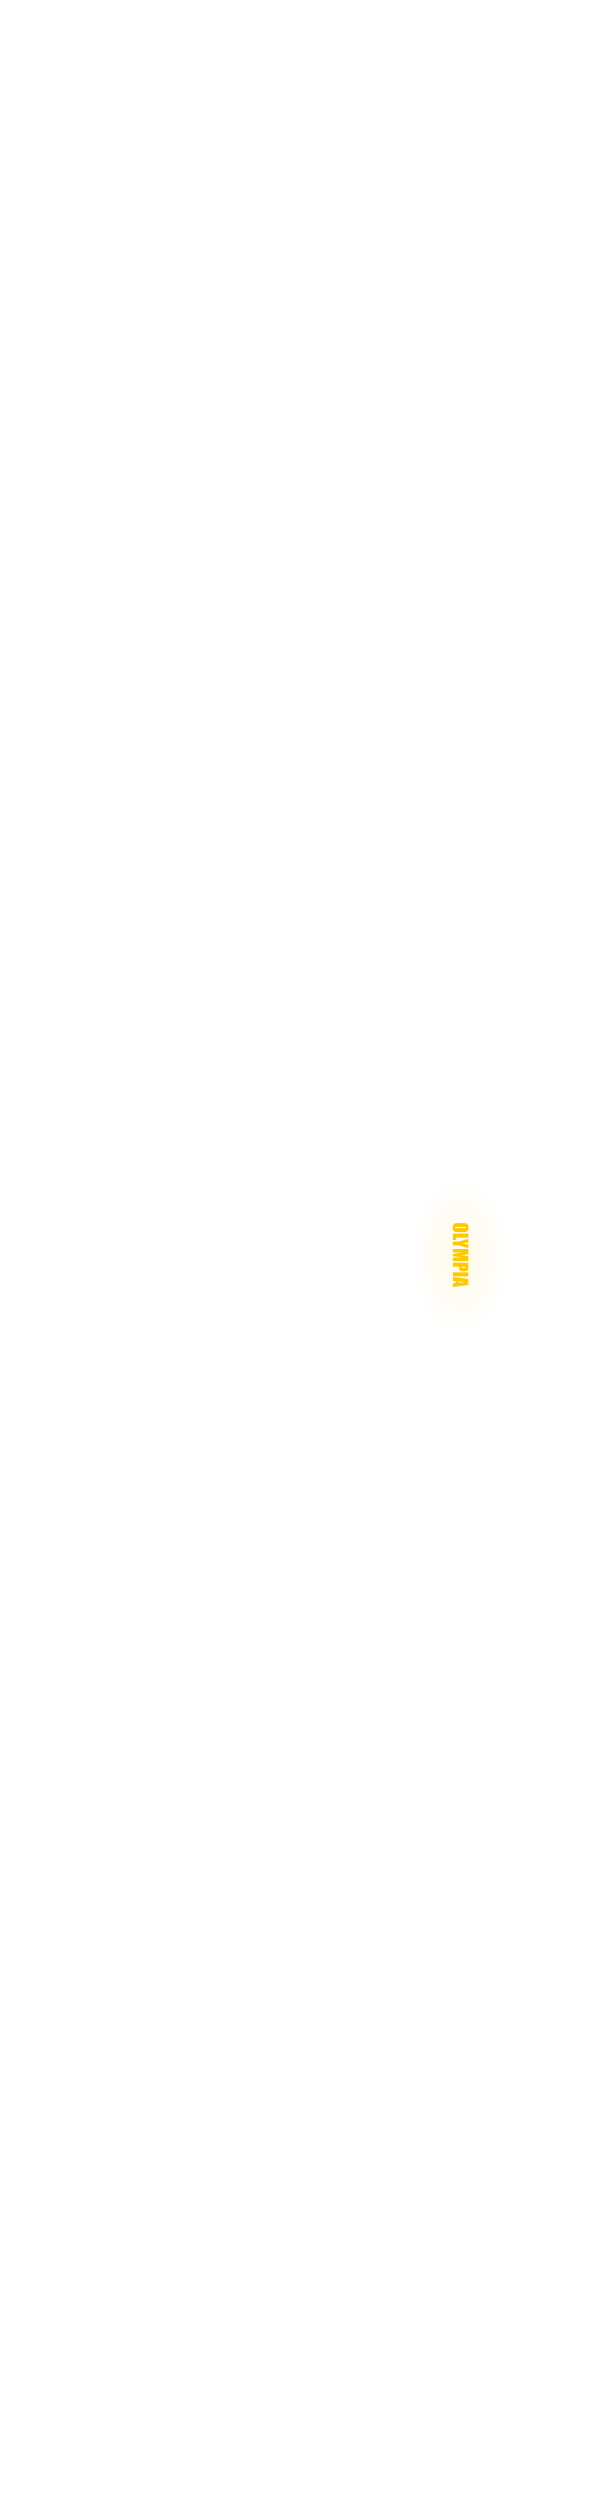
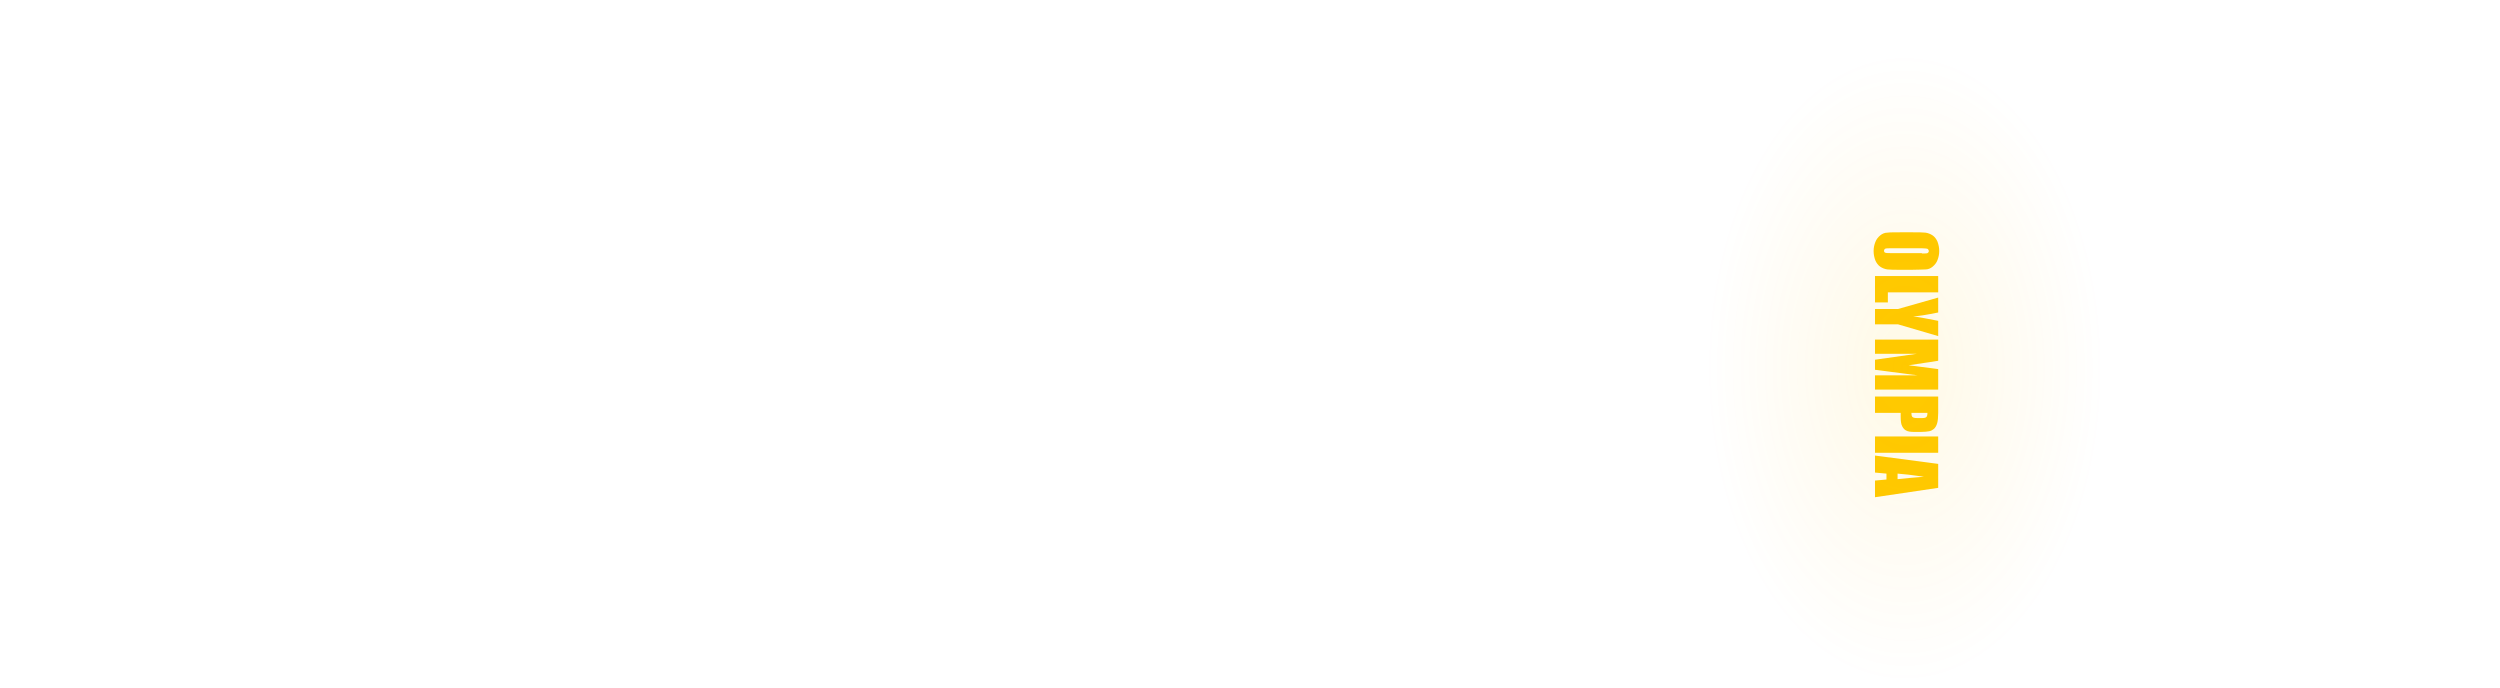
- <svg xmlns="http://www.w3.org/2000/svg" version="1.1" x="0px" y="0px" width="720px" height="2980px" viewBox="0 0 720 198" style="enable-background:new 0 0 720 198;" xml:space="preserve">
+ <svg xmlns="http://www.w3.org/2000/svg" version="1.1" x="0px" y="0px" width="720px" height="198px" viewBox="0 0 720 198" style="enable-background:new 0 0 720 198;" xml:space="preserve">
  <style type="text/css">
	.st48{fill:#FFC900;}
	.st49{opacity:0.1;fill:url(#SVGID_2_);}
	.st53{opacity:0.3;fill:none;stroke:#350000;stroke-miterlimit:10;}
</style>
  <g id="Olympia_lights">
    <g id="Lights_2_" opacity="1">
      <g>
        <path class="st48" d="M547.5,77.7c-1.8,0-3.1,0-3.9-0.1c-0.8-0.1-1.5-0.4-2.1-0.8s-1.1-1.1-1.4-1.8c-0.3-0.8-0.5-1.7-0.5-2.7     c0-1,0.2-1.8,0.5-2.6c0.3-0.8,0.8-1.4,1.4-1.9c0.6-0.5,1.3-0.8,2.1-0.8c0.7-0.1,2.1-0.1,3.9-0.1h3.1c1.8,0,3.1,0,3.9,0.1     c0.8,0.1,1.5,0.4,2.1,0.8s1.1,1.1,1.4,1.8c0.3,0.8,0.5,1.7,0.5,2.7c0,1-0.2,1.8-0.5,2.6c-0.3,0.8-0.8,1.4-1.4,1.9     c-0.6,0.5-1.3,0.8-2.1,0.8s-2.1,0.1-3.9,0.1H547.5z M553.5,73c0.8,0,1.4,0,1.6-0.1c0.2-0.1,0.4-0.3,0.4-0.6     c0-0.2-0.1-0.4-0.3-0.6c-0.2-0.1-0.8-0.2-1.7-0.2H545c-1.1,0-1.7,0-2,0.1c-0.2,0.1-0.4,0.3-0.4,0.6c0,0.3,0.1,0.5,0.4,0.6     s1,0.1,2,0.1H553.5z" />
        <path class="st48" d="M558.2,84.2h-14.5v2.9H540v-7.6h18.2V84.2z" />
        <path class="st48" d="M558.2,96.8l-11.6-3.4H540V89h6.6l11.6-3.3V90c-3.5,0.7-5.9,1.1-7.2,1.1c1.9,0.3,4.3,0.7,7.2,1.3V96.8z" />
        <path class="st48" d="M558.2,112.2H540v-4.1l12.3,0l-12.3-1.6v-2.9l12-1.7l-12,0v-4.1h18.2v6.1c-1.1,0.2-2.4,0.4-3.9,0.6     l-4.6,0.7l8.5,1.1V112.2z" />
        <path class="st48" d="M558.2,114.1v4.8c0,1.3-0.1,2.3-0.3,3s-0.5,1.2-0.9,1.6c-0.4,0.3-0.8,0.6-1.4,0.7c-0.5,0.1-1.4,0.2-2.5,0.2     h-1.6c-1.2,0-2-0.1-2.5-0.4c-0.5-0.2-0.9-0.7-1.2-1.3c-0.3-0.6-0.4-1.5-0.4-2.5v-1.3H540v-4.7H558.2z M555.1,118.9h-4.6     c0,0.1,0,0.2,0,0.3c0,0.4,0.1,0.7,0.3,0.9c0.2,0.2,0.7,0.3,1.3,0.3h1.5c0.6,0,1-0.1,1.2-0.3C555,119.9,555.1,119.5,555.1,118.9z" />
        <path class="st48" d="M558.2,130.4H540v-4.7h18.2V130.4z" />
        <path class="st48" d="M558.2,140.5l-18.2,2.7v-4.8l3.3-0.3v-1.7l-3.3-0.3v-4.9l18.2,2.4V140.5z M546.5,138     c2.1-0.2,4.6-0.5,7.6-0.7c-3.5-0.5-6-0.8-7.6-0.9V138z" />
      </g>
      <radialGradient id="SVGID_2_" cx="548.584" cy="-259.772" r="57.584" gradientTransform="matrix(1 0 0 1.5851 0 517.8192)" gradientUnits="userSpaceOnUse">
        <stop offset="0" style="stop-color:#FFC900" />
        <stop offset="1" style="stop-color:#FFAF00;stop-opacity:0" />
      </radialGradient>
      <ellipse class="st49" cx="548.6" cy="106.1" rx="57.6" ry="91.3" />
      <animate id="animation1" attributeName="opacity" from="1" to="1" begin="indefinite" dur="1.5" repeatCount="1" fill="freeze" values="1;0.5;1;1;1;0.5;1;0.5;1;0;1;0;0;0;0;0;0;0;0;0;0;0;0;0;0;0" />
    </g>
    <g id="Cracks_2_">
      <polyline class="st53" points="536,1">
        <animate id="animation2" attributeName="points" from="536,1" to="536,1" begin="indefinite" dur="0.5" repeatCount="1" fill="freeze" values="536,1;                 536,1 540,5;                 536,1 540,5 538,7;                 536,1 540,5 538,7 541,14;                 536,1 540,5 538,7 541,14 531,23;                 536,1 540,5 538,7 541,14 531,23 534,41;                 536,1 540,5 538,7 541,14 531,23 534,41 527,56;                 536,1 540,5 538,7 541,14 531,23 534,41 527,56 536,59;                 536,1 540,5 538,7 541,14 531,23 534,41 527,56 536,59 527,74;                 536,1 540,5 538,7 541,14 531,23 534,41 527,56 536,59 527,74 529,86;                 536,1 540,5 538,7 541,14 531,23 534,41 527,56 536,59 527,74 529,86 525,93;                 536,1 540,5 538,7 541,14 531,23 534,41 527,56 536,59 527,74 529,86 525,93 537,105" />
      </polyline>
      <polyline class="st53" points="560,124">
        <animate id="animation3" attributeName="points" from="560,124" to="560,124" begin="indefinite" dur="0.5" repeatCount="1" fill="freeze" values="560,124;                 560,124 568,122;                 560,124 568,122 572,137;                 560,124 568,122 572,137 580,137;                 560,124 568,122 572,137 580,137 582,146;                 560,124 568,122 572,137 580,137 582,146 586,148;                 560,124 568,122 572,137 580,137 582,146 586,148 587,162" />
      </polyline>
    </g>
  </g>
</svg>
